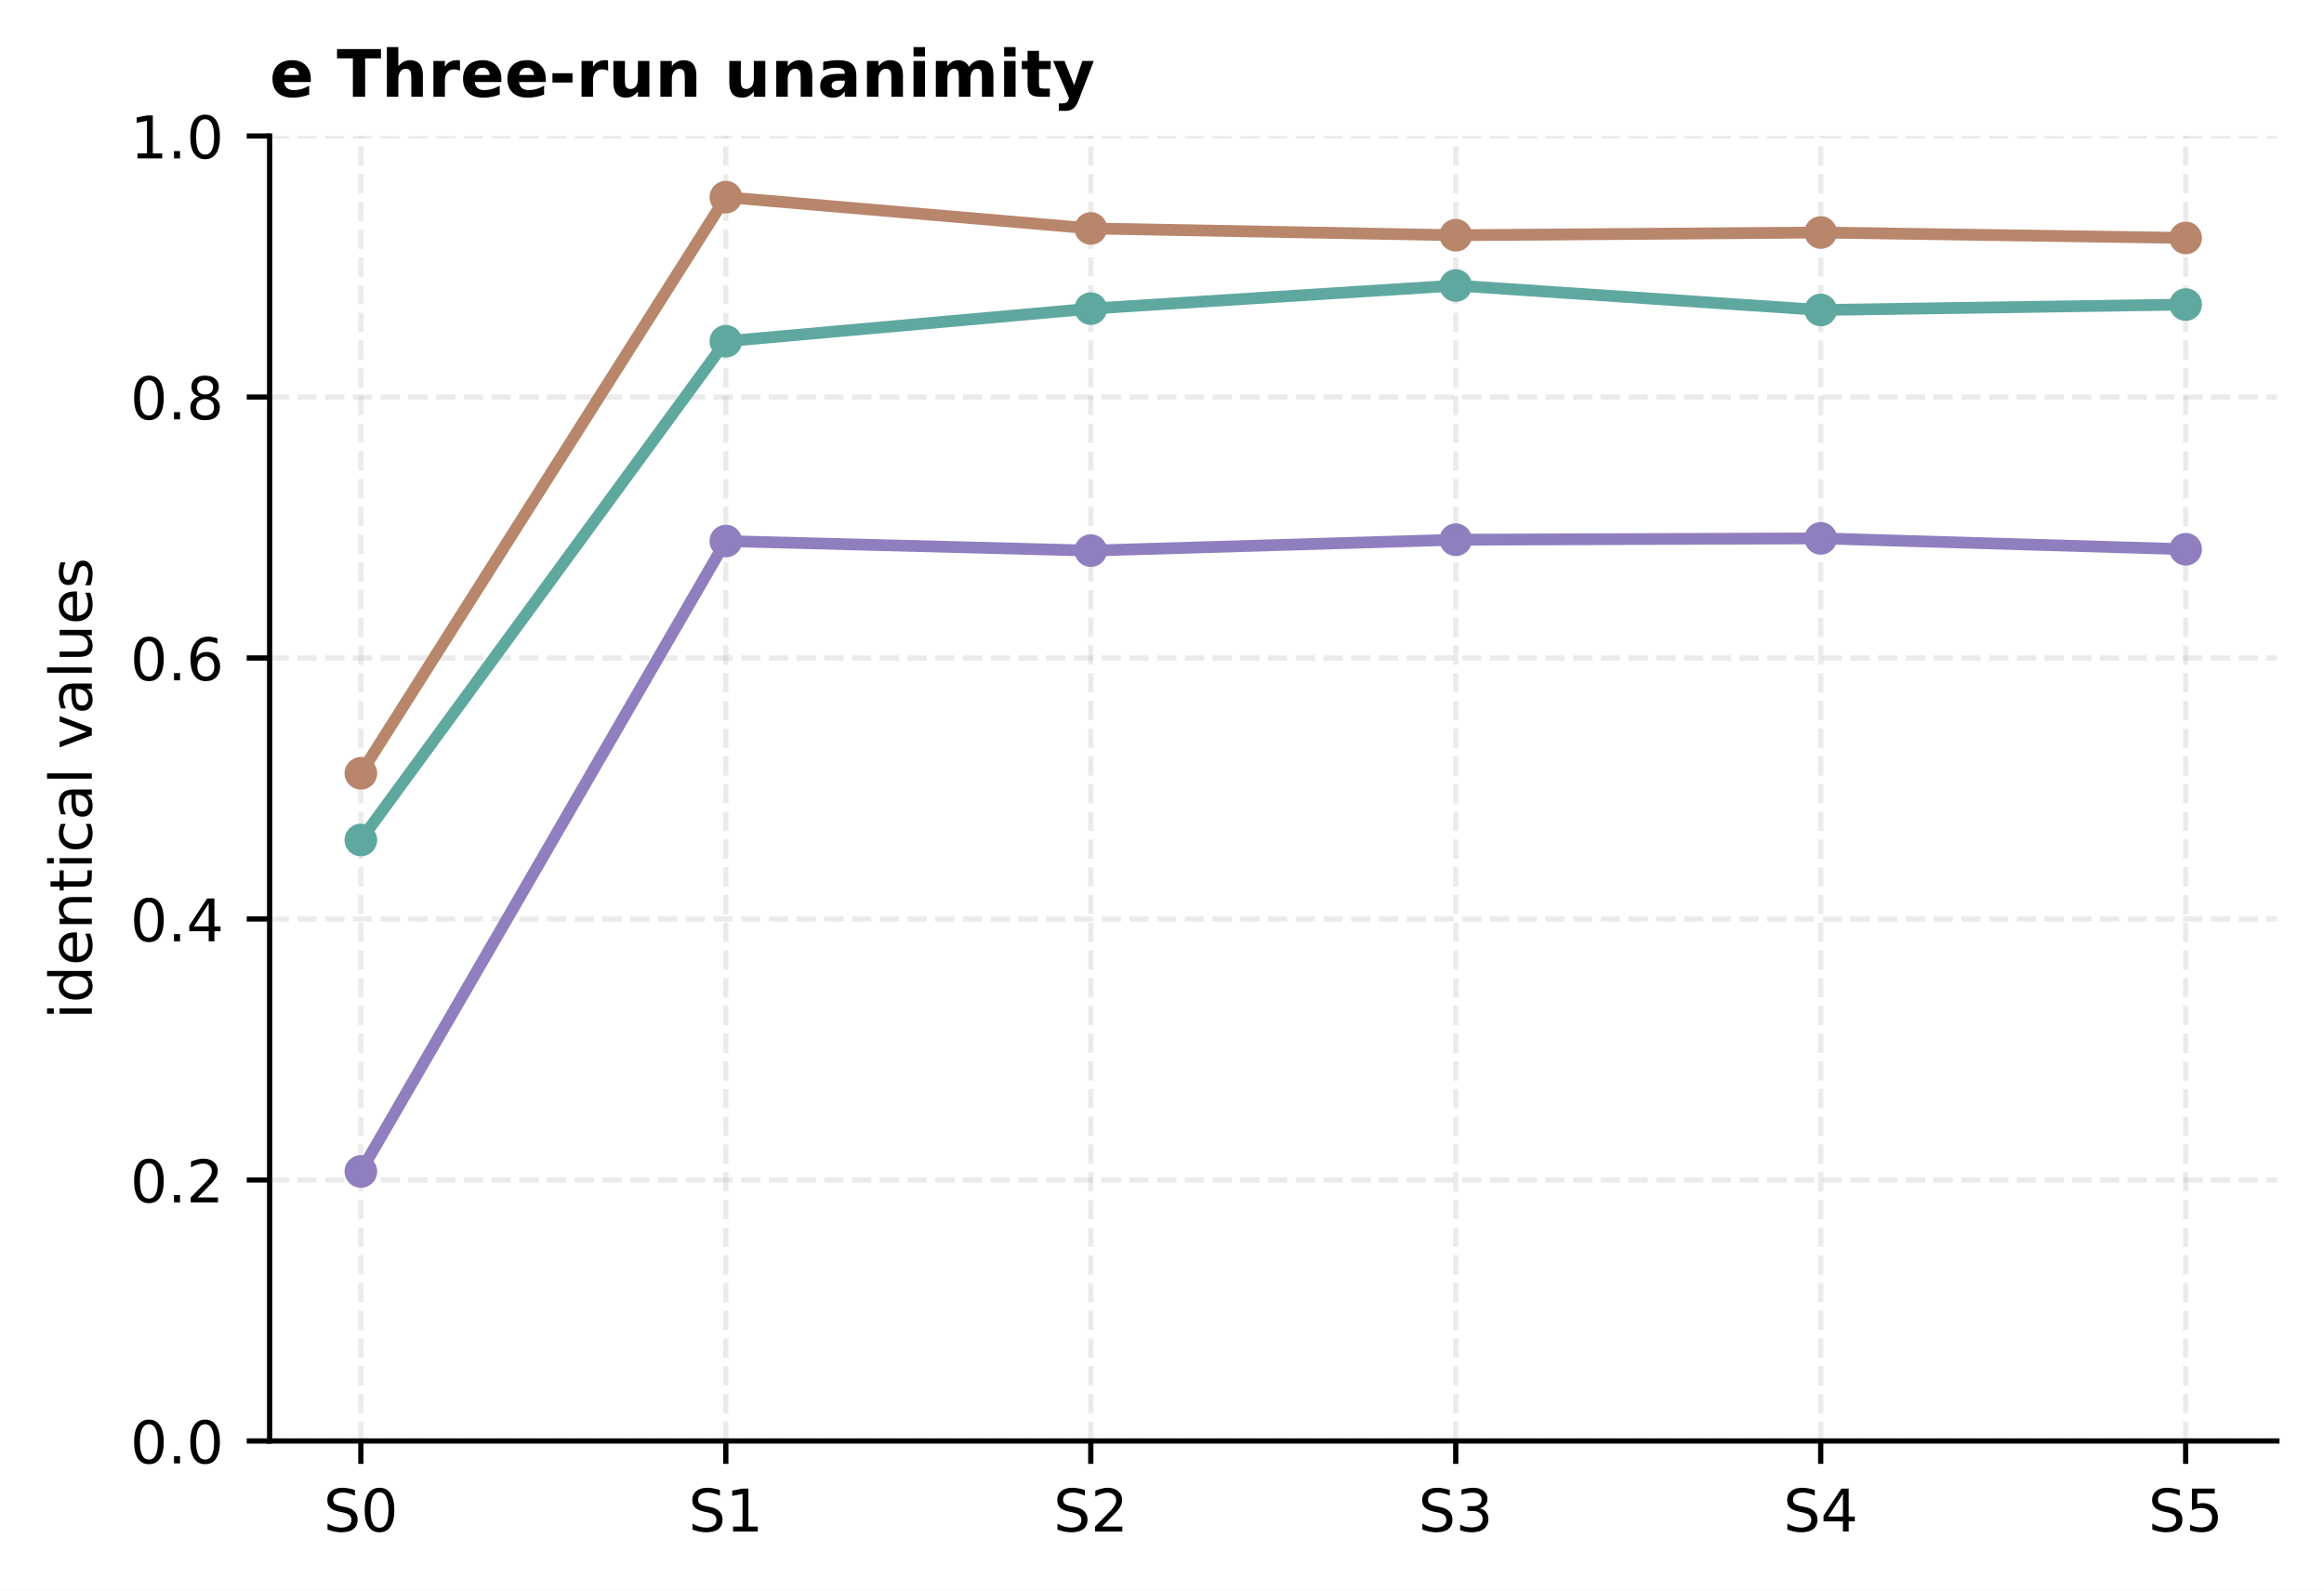
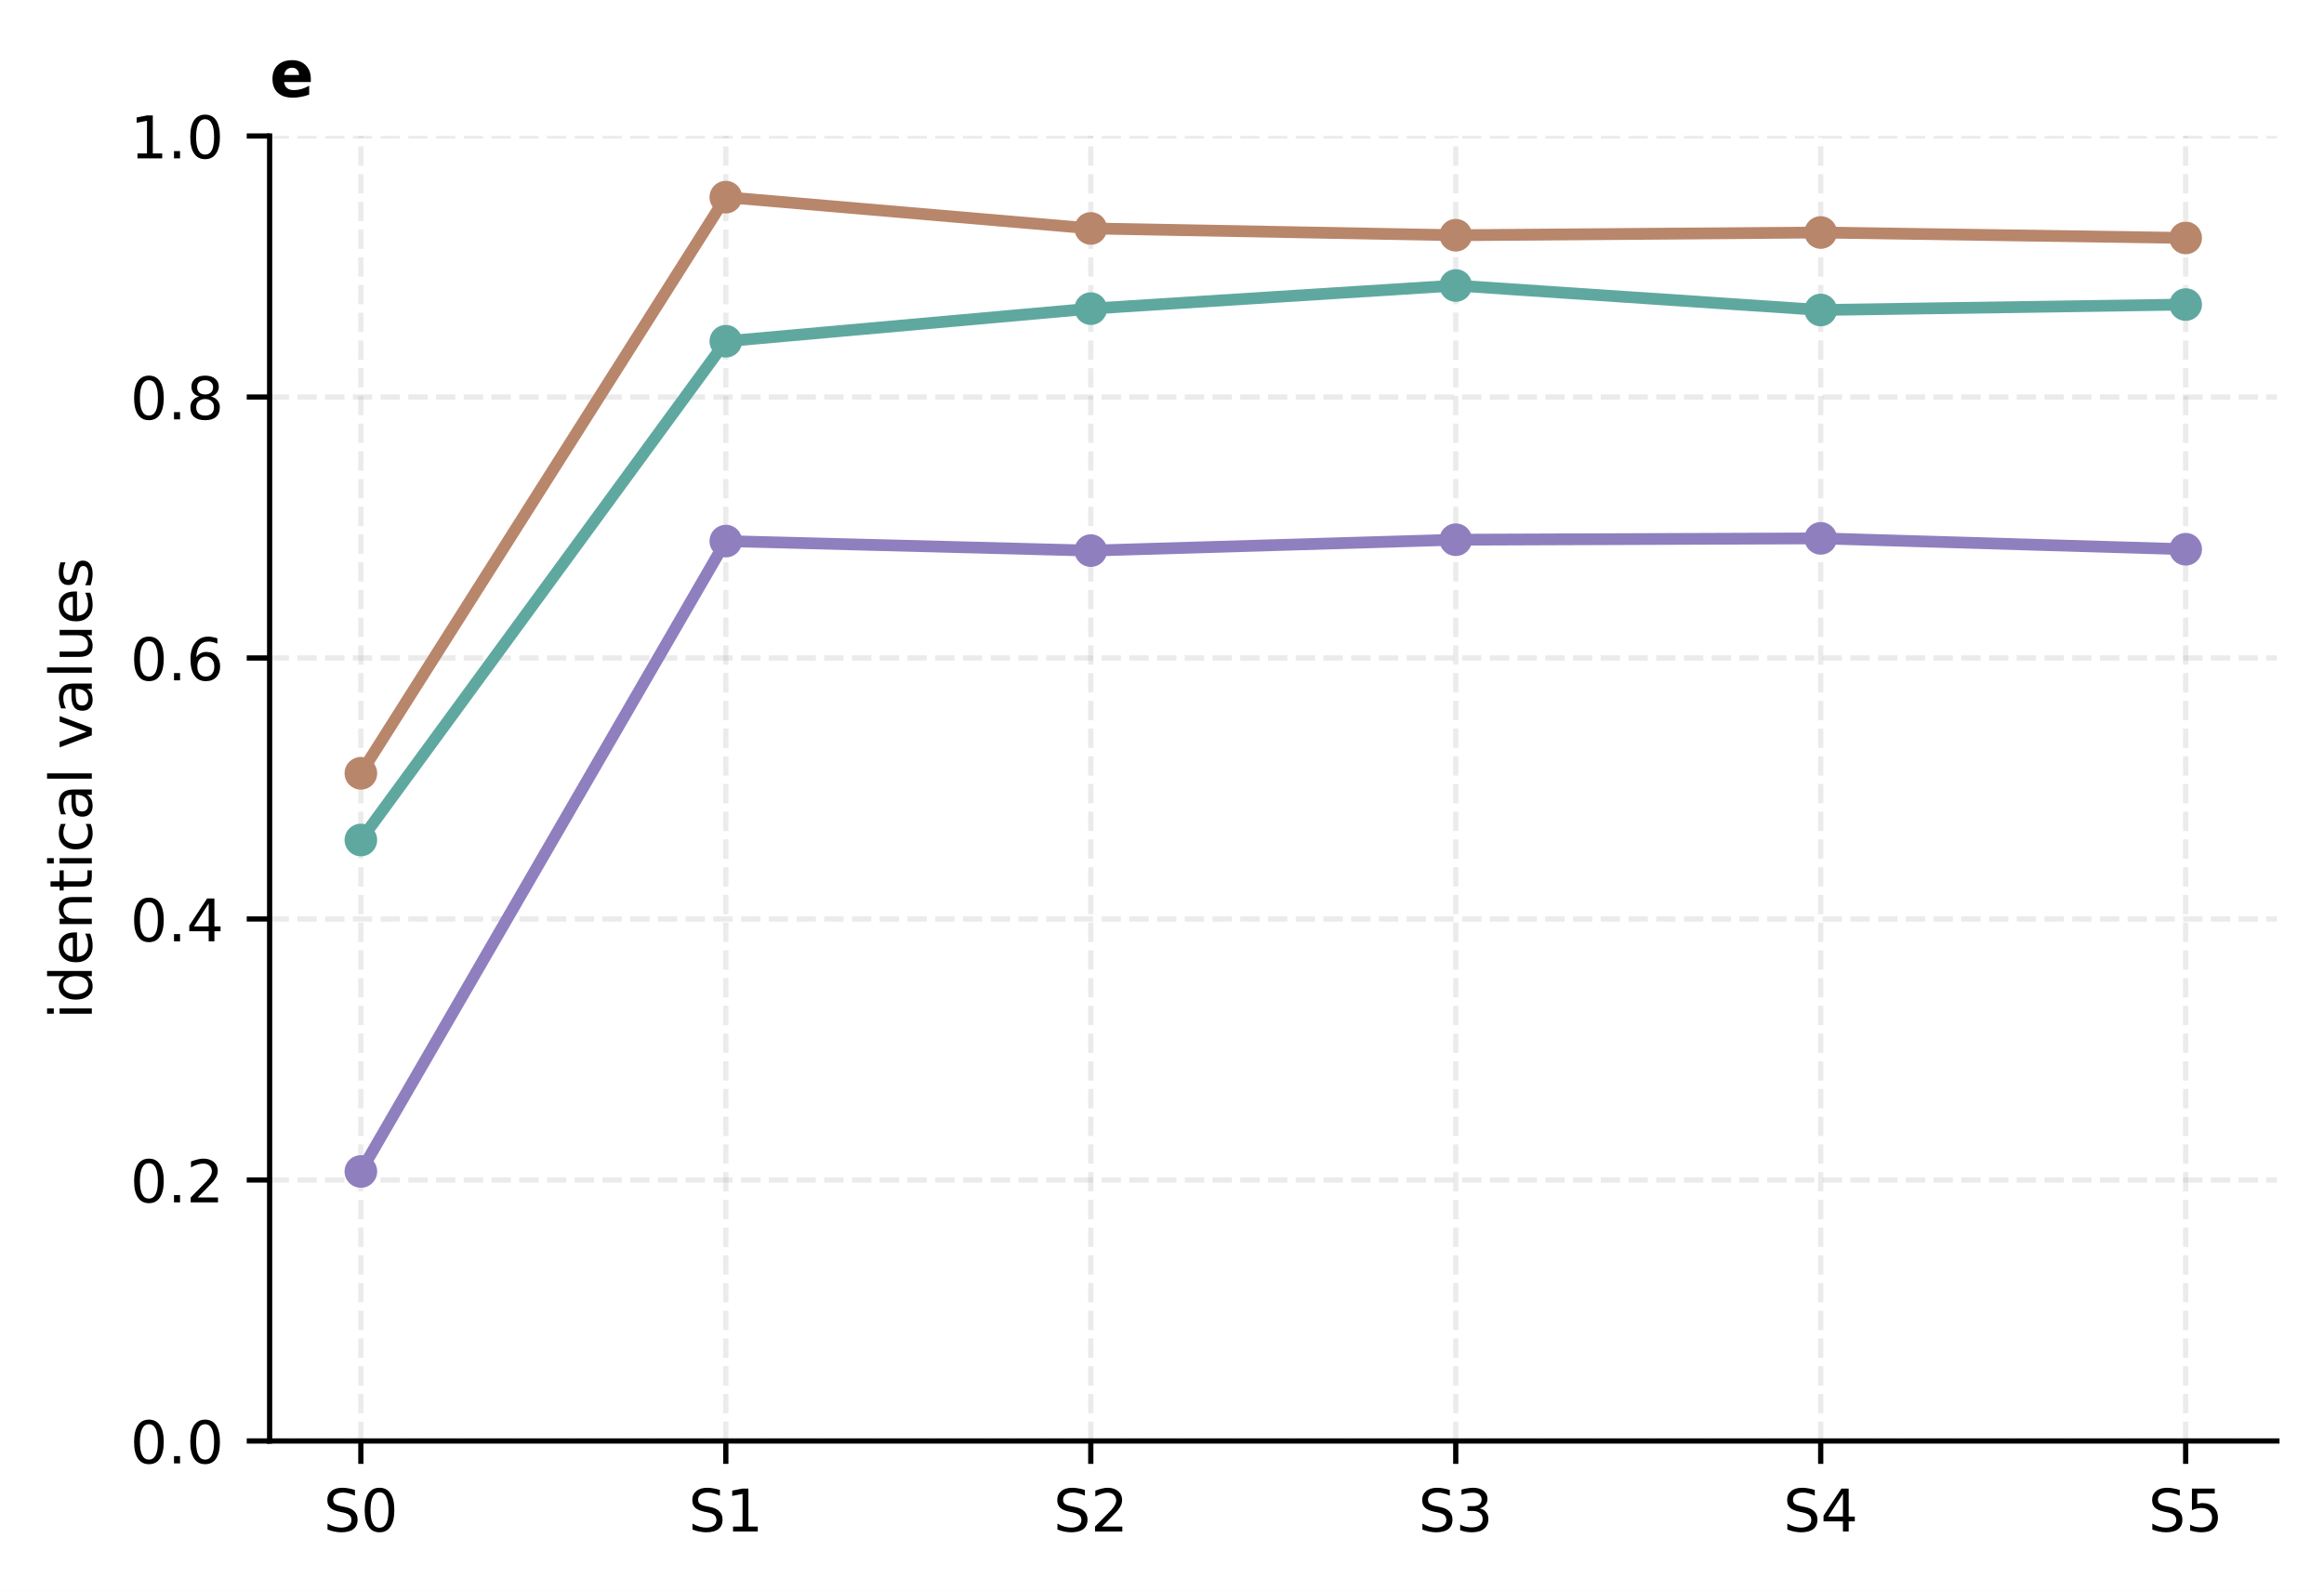
<svg xmlns="http://www.w3.org/2000/svg" xmlns:xlink="http://www.w3.org/1999/xlink" width="355.323pt" height="243.293pt" viewBox="0 0 355.323 243.293" version="1.1">
  <defs>
    <style type="text/css">*{stroke-linejoin: round; stroke-linecap: butt}</style>
  </defs>
  <g id="figure_1">
    <g id="patch_1">
      <path d="M 0 243.293  L 355.323 243.293  L 355.323 0  L 0 0  z " style="fill: #ffffff" />
    </g>
    <g id="axes_1">
      <g id="patch_2">
        <path d="M 41.223 220.382  L 348.123 220.382  L 348.123 20.798  L 41.223 20.798  z " style="fill: #ffffff" />
      </g>
      <g id="matplotlib.axis_1">
        <g id="xtick_1">
          <g id="line2d_1">
-             <path d="M 55.173 220.382  L 55.173 20.798  " clip-path="url(#pbb6ac8109d)" style="fill: none; stroke-dasharray: 2.96,1.28; stroke-dashoffset: 0; stroke: #b0b0b0; stroke-opacity: 0.25; stroke-width: 0.8" />
+             <path d="M 55.173 220.382  L 55.173 20.798  " clip-path="url(#pb6bb2178ef)" style="fill: none; stroke-dasharray: 2.96,1.28; stroke-dashoffset: 0; stroke: #b0b0b0; stroke-opacity: 0.25; stroke-width: 0.8" />
          </g>
          <g id="line2d_2">
            <defs>
-               <path id="m4be44087fb" d="M 0 0  L 0 3.5  " style="stroke: #000000; stroke-width: 0.8" />
+               <path id="m2045e7a2a2" d="M 0 0  L 0 3.5  " style="stroke: #000000; stroke-width: 0.8" />
            </defs>
            <g>
-               <use xlink:href="#m4be44087fb" x="55.173" y="220.382" style="stroke: #000000; stroke-width: 0.8" />
+               <use xlink:href="#m2045e7a2a2" x="55.173" y="220.382" style="stroke: #000000; stroke-width: 0.8" />
            </g>
          </g>
          <g id="text_1">
            <text style="font-size: 9px; font-family: 'DejaVu Sans'; text-anchor: middle" x="55.173" y="234.221" transform="rotate(-0 55.17312 234.221)">S0</text>
          </g>
        </g>
        <g id="xtick_2">
          <g id="line2d_3">
-             <path d="M 110.973 220.382  L 110.973 20.798  " clip-path="url(#pbb6ac8109d)" style="fill: none; stroke-dasharray: 2.96,1.28; stroke-dashoffset: 0; stroke: #b0b0b0; stroke-opacity: 0.25; stroke-width: 0.8" />
+             <path d="M 110.973 220.382  L 110.973 20.798  " clip-path="url(#pb6bb2178ef)" style="fill: none; stroke-dasharray: 2.96,1.28; stroke-dashoffset: 0; stroke: #b0b0b0; stroke-opacity: 0.25; stroke-width: 0.8" />
          </g>
          <g id="line2d_4">
            <g>
-               <use xlink:href="#m4be44087fb" x="110.973" y="220.382" style="stroke: #000000; stroke-width: 0.8" />
+               <use xlink:href="#m2045e7a2a2" x="110.973" y="220.382" style="stroke: #000000; stroke-width: 0.8" />
            </g>
          </g>
          <g id="text_2">
            <text style="font-size: 9px; font-family: 'DejaVu Sans'; text-anchor: middle" x="110.973" y="234.221" transform="rotate(-0 110.9731 234.221)">S1</text>
          </g>
        </g>
        <g id="xtick_3">
          <g id="line2d_5">
-             <path d="M 166.773 220.382  L 166.773 20.798  " clip-path="url(#pbb6ac8109d)" style="fill: none; stroke-dasharray: 2.96,1.28; stroke-dashoffset: 0; stroke: #b0b0b0; stroke-opacity: 0.25; stroke-width: 0.8" />
+             <path d="M 166.773 220.382  L 166.773 20.798  " clip-path="url(#pb6bb2178ef)" style="fill: none; stroke-dasharray: 2.96,1.28; stroke-dashoffset: 0; stroke: #b0b0b0; stroke-opacity: 0.25; stroke-width: 0.8" />
          </g>
          <g id="line2d_6">
            <g>
-               <use xlink:href="#m4be44087fb" x="166.773" y="220.382" style="stroke: #000000; stroke-width: 0.8" />
+               <use xlink:href="#m2045e7a2a2" x="166.773" y="220.382" style="stroke: #000000; stroke-width: 0.8" />
            </g>
          </g>
          <g id="text_3">
            <text style="font-size: 9px; font-family: 'DejaVu Sans'; text-anchor: middle" x="166.773" y="234.221" transform="rotate(-0 166.7731 234.221)">S2</text>
          </g>
        </g>
        <g id="xtick_4">
          <g id="line2d_7">
-             <path d="M 222.573 220.382  L 222.573 20.798  " clip-path="url(#pbb6ac8109d)" style="fill: none; stroke-dasharray: 2.96,1.28; stroke-dashoffset: 0; stroke: #b0b0b0; stroke-opacity: 0.25; stroke-width: 0.8" />
+             <path d="M 222.573 220.382  L 222.573 20.798  " clip-path="url(#pb6bb2178ef)" style="fill: none; stroke-dasharray: 2.96,1.28; stroke-dashoffset: 0; stroke: #b0b0b0; stroke-opacity: 0.25; stroke-width: 0.8" />
          </g>
          <g id="line2d_8">
            <g>
-               <use xlink:href="#m4be44087fb" x="222.573" y="220.382" style="stroke: #000000; stroke-width: 0.8" />
+               <use xlink:href="#m2045e7a2a2" x="222.573" y="220.382" style="stroke: #000000; stroke-width: 0.8" />
            </g>
          </g>
          <g id="text_4">
            <text style="font-size: 9px; font-family: 'DejaVu Sans'; text-anchor: middle" x="222.573" y="234.221" transform="rotate(-0 222.5731 234.221)">S3</text>
          </g>
        </g>
        <g id="xtick_5">
          <g id="line2d_9">
-             <path d="M 278.373 220.382  L 278.373 20.798  " clip-path="url(#pbb6ac8109d)" style="fill: none; stroke-dasharray: 2.96,1.28; stroke-dashoffset: 0; stroke: #b0b0b0; stroke-opacity: 0.25; stroke-width: 0.8" />
+             <path d="M 278.373 220.382  L 278.373 20.798  " clip-path="url(#pb6bb2178ef)" style="fill: none; stroke-dasharray: 2.96,1.28; stroke-dashoffset: 0; stroke: #b0b0b0; stroke-opacity: 0.25; stroke-width: 0.8" />
          </g>
          <g id="line2d_10">
            <g>
-               <use xlink:href="#m4be44087fb" x="278.373" y="220.382" style="stroke: #000000; stroke-width: 0.8" />
+               <use xlink:href="#m2045e7a2a2" x="278.373" y="220.382" style="stroke: #000000; stroke-width: 0.8" />
            </g>
          </g>
          <g id="text_5">
            <text style="font-size: 9px; font-family: 'DejaVu Sans'; text-anchor: middle" x="278.373" y="234.221" transform="rotate(-0 278.3731 234.221)">S4</text>
          </g>
        </g>
        <g id="xtick_6">
          <g id="line2d_11">
-             <path d="M 334.173 220.382  L 334.173 20.798  " clip-path="url(#pbb6ac8109d)" style="fill: none; stroke-dasharray: 2.96,1.28; stroke-dashoffset: 0; stroke: #b0b0b0; stroke-opacity: 0.25; stroke-width: 0.8" />
+             <path d="M 334.173 220.382  L 334.173 20.798  " clip-path="url(#pb6bb2178ef)" style="fill: none; stroke-dasharray: 2.96,1.28; stroke-dashoffset: 0; stroke: #b0b0b0; stroke-opacity: 0.25; stroke-width: 0.8" />
          </g>
          <g id="line2d_12">
            <g>
-               <use xlink:href="#m4be44087fb" x="334.173" y="220.382" style="stroke: #000000; stroke-width: 0.8" />
+               <use xlink:href="#m2045e7a2a2" x="334.173" y="220.382" style="stroke: #000000; stroke-width: 0.8" />
            </g>
          </g>
          <g id="text_6">
            <text style="font-size: 9px; font-family: 'DejaVu Sans'; text-anchor: middle" x="334.173" y="234.221" transform="rotate(-0 334.1731 234.221)">S5</text>
          </g>
        </g>
      </g>
      <g id="matplotlib.axis_2">
        <g id="ytick_1">
          <g id="line2d_13">
-             <path d="M 41.223 220.382  L 348.123 220.382  " clip-path="url(#pbb6ac8109d)" style="fill: none; stroke-dasharray: 2.96,1.28; stroke-dashoffset: 0; stroke: #b0b0b0; stroke-opacity: 0.25; stroke-width: 0.8" />
+             <path d="M 41.223 220.382  L 348.123 220.382  " clip-path="url(#pb6bb2178ef)" style="fill: none; stroke-dasharray: 2.96,1.28; stroke-dashoffset: 0; stroke: #b0b0b0; stroke-opacity: 0.25; stroke-width: 0.8" />
          </g>
          <g id="line2d_14">
            <defs>
-               <path id="m33cc1f8ecf" d="M 0 0  L -3.5 0  " style="stroke: #000000; stroke-width: 0.8" />
+               <path id="m650fde078b" d="M 0 0  L -3.5 0  " style="stroke: #000000; stroke-width: 0.8" />
            </defs>
            <g>
-               <use xlink:href="#m33cc1f8ecf" x="41.223" y="220.382" style="stroke: #000000; stroke-width: 0.8" />
+               <use xlink:href="#m650fde078b" x="41.223" y="220.382" style="stroke: #000000; stroke-width: 0.8" />
            </g>
          </g>
          <g id="text_7">
            <text style="font-size: 9px; font-family: 'DejaVu Sans'; text-anchor: end" x="34.223" y="223.802" transform="rotate(-0 34.22313 223.8017)">0.0</text>
          </g>
        </g>
        <g id="ytick_2">
          <g id="line2d_15">
-             <path d="M 41.223 180.466  L 348.123 180.466  " clip-path="url(#pbb6ac8109d)" style="fill: none; stroke-dasharray: 2.96,1.28; stroke-dashoffset: 0; stroke: #b0b0b0; stroke-opacity: 0.25; stroke-width: 0.8" />
+             <path d="M 41.223 180.466  L 348.123 180.466  " clip-path="url(#pb6bb2178ef)" style="fill: none; stroke-dasharray: 2.96,1.28; stroke-dashoffset: 0; stroke: #b0b0b0; stroke-opacity: 0.25; stroke-width: 0.8" />
          </g>
          <g id="line2d_16">
            <g>
-               <use xlink:href="#m33cc1f8ecf" x="41.223" y="180.466" style="stroke: #000000; stroke-width: 0.8" />
+               <use xlink:href="#m650fde078b" x="41.223" y="180.466" style="stroke: #000000; stroke-width: 0.8" />
            </g>
          </g>
          <g id="text_8">
            <text style="font-size: 9px; font-family: 'DejaVu Sans'; text-anchor: end" x="34.223" y="183.885" transform="rotate(-0 34.22313 183.8849)">0.2</text>
          </g>
        </g>
        <g id="ytick_3">
          <g id="line2d_17">
-             <path d="M 41.223 140.549  L 348.123 140.549  " clip-path="url(#pbb6ac8109d)" style="fill: none; stroke-dasharray: 2.96,1.28; stroke-dashoffset: 0; stroke: #b0b0b0; stroke-opacity: 0.25; stroke-width: 0.8" />
+             <path d="M 41.223 140.549  L 348.123 140.549  " clip-path="url(#pb6bb2178ef)" style="fill: none; stroke-dasharray: 2.96,1.28; stroke-dashoffset: 0; stroke: #b0b0b0; stroke-opacity: 0.25; stroke-width: 0.8" />
          </g>
          <g id="line2d_18">
            <g>
-               <use xlink:href="#m33cc1f8ecf" x="41.223" y="140.549" style="stroke: #000000; stroke-width: 0.8" />
+               <use xlink:href="#m650fde078b" x="41.223" y="140.549" style="stroke: #000000; stroke-width: 0.8" />
            </g>
          </g>
          <g id="text_9">
            <text style="font-size: 9px; font-family: 'DejaVu Sans'; text-anchor: end" x="34.223" y="143.968" transform="rotate(-0 34.22313 143.9681)">0.4</text>
          </g>
        </g>
        <g id="ytick_4">
          <g id="line2d_19">
-             <path d="M 41.223 100.632  L 348.123 100.632  " clip-path="url(#pbb6ac8109d)" style="fill: none; stroke-dasharray: 2.96,1.28; stroke-dashoffset: 0; stroke: #b0b0b0; stroke-opacity: 0.25; stroke-width: 0.8" />
+             <path d="M 41.223 100.632  L 348.123 100.632  " clip-path="url(#pb6bb2178ef)" style="fill: none; stroke-dasharray: 2.96,1.28; stroke-dashoffset: 0; stroke: #b0b0b0; stroke-opacity: 0.25; stroke-width: 0.8" />
          </g>
          <g id="line2d_20">
            <g>
-               <use xlink:href="#m33cc1f8ecf" x="41.223" y="100.632" style="stroke: #000000; stroke-width: 0.8" />
+               <use xlink:href="#m650fde078b" x="41.223" y="100.632" style="stroke: #000000; stroke-width: 0.8" />
            </g>
          </g>
          <g id="text_10">
            <text style="font-size: 9px; font-family: 'DejaVu Sans'; text-anchor: end" x="34.223" y="104.051" transform="rotate(-0 34.22313 104.0513)">0.6</text>
          </g>
        </g>
        <g id="ytick_5">
          <g id="line2d_21">
-             <path d="M 41.223 60.715  L 348.123 60.715  " clip-path="url(#pbb6ac8109d)" style="fill: none; stroke-dasharray: 2.96,1.28; stroke-dashoffset: 0; stroke: #b0b0b0; stroke-opacity: 0.25; stroke-width: 0.8" />
+             <path d="M 41.223 60.715  L 348.123 60.715  " clip-path="url(#pb6bb2178ef)" style="fill: none; stroke-dasharray: 2.96,1.28; stroke-dashoffset: 0; stroke: #b0b0b0; stroke-opacity: 0.25; stroke-width: 0.8" />
          </g>
          <g id="line2d_22">
            <g>
-               <use xlink:href="#m33cc1f8ecf" x="41.223" y="60.715" style="stroke: #000000; stroke-width: 0.8" />
+               <use xlink:href="#m650fde078b" x="41.223" y="60.715" style="stroke: #000000; stroke-width: 0.8" />
            </g>
          </g>
          <g id="text_11">
            <text style="font-size: 9px; font-family: 'DejaVu Sans'; text-anchor: end" x="34.223" y="64.135" transform="rotate(-0 34.22313 64.13453)">0.8</text>
          </g>
        </g>
        <g id="ytick_6">
          <g id="line2d_23">
-             <path d="M 41.223 20.798  L 348.123 20.798  " clip-path="url(#pbb6ac8109d)" style="fill: none; stroke-dasharray: 2.96,1.28; stroke-dashoffset: 0; stroke: #b0b0b0; stroke-opacity: 0.25; stroke-width: 0.8" />
+             <path d="M 41.223 20.798  L 348.123 20.798  " clip-path="url(#pb6bb2178ef)" style="fill: none; stroke-dasharray: 2.96,1.28; stroke-dashoffset: 0; stroke: #b0b0b0; stroke-opacity: 0.25; stroke-width: 0.8" />
          </g>
          <g id="line2d_24">
            <g>
-               <use xlink:href="#m33cc1f8ecf" x="41.223" y="20.798" style="stroke: #000000; stroke-width: 0.8" />
+               <use xlink:href="#m650fde078b" x="41.223" y="20.798" style="stroke: #000000; stroke-width: 0.8" />
            </g>
          </g>
          <g id="text_12">
            <text style="font-size: 9px; font-family: 'DejaVu Sans'; text-anchor: end" x="34.223" y="24.218" transform="rotate(-0 34.22313 24.21773)">1.0</text>
          </g>
        </g>
        <g id="text_13">
          <text style="font-size: 9px; font-family: 'DejaVu Sans'; text-anchor: middle" x="14.039" y="120.59" transform="rotate(-90 14.03859 120.5904)">identical values</text>
        </g>
      </g>
      <g id="line2d_25">
-         <path d="M 55.173 179.164  L 110.973 82.753  L 166.773 84.208  L 222.573 82.545  L 278.373 82.337  L 334.173 84  " clip-path="url(#pbb6ac8109d)" style="fill: none; stroke: #8f7fbf; stroke-width: 1.8; stroke-linecap: square" />
+         <path d="M 55.173 179.164  L 110.973 82.753  L 166.773 84.208  L 222.573 82.545  L 278.373 82.337  L 334.173 84  " clip-path="url(#pb6bb2178ef)" style="fill: none; stroke: #8f7fbf; stroke-width: 1.8; stroke-linecap: square" />
        <defs>
-           <path id="m6385db3f75" d="M 0 2  C 0.53 2 1.039 1.789 1.414 1.414  C 1.789 1.039 2 0.53 2 0  C 2 -0.53 1.789 -1.039 1.414 -1.414  C 1.039 -1.789 0.53 -2 0 -2  C -0.53 -2 -1.039 -1.789 -1.414 -1.414  C -1.789 -1.039 -2 -0.53 -2 0  C -2 0.53 -1.789 1.039 -1.414 1.414  C -1.039 1.789 -0.53 2 0 2  z " style="stroke: #8f7fbf" />
+           <path id="mab9af110e0" d="M 0 2  C 0.53 2 1.039 1.789 1.414 1.414  C 1.789 1.039 2 0.53 2 0  C 2 -0.53 1.789 -1.039 1.414 -1.414  C 1.039 -1.789 0.53 -2 0 -2  C -0.53 -2 -1.039 -1.789 -1.414 -1.414  C -1.789 -1.039 -2 -0.53 -2 0  C -2 0.53 -1.789 1.039 -1.414 1.414  C -1.039 1.789 -0.53 2 0 2  z " style="stroke: #8f7fbf" />
        </defs>
-         <g clip-path="url(#pbb6ac8109d)">
-           <use xlink:href="#m6385db3f75" x="55.173" y="179.164" style="fill: #8f7fbf; stroke: #8f7fbf" />
-           <use xlink:href="#m6385db3f75" x="110.973" y="82.753" style="fill: #8f7fbf; stroke: #8f7fbf" />
-           <use xlink:href="#m6385db3f75" x="166.773" y="84.208" style="fill: #8f7fbf; stroke: #8f7fbf" />
-           <use xlink:href="#m6385db3f75" x="222.573" y="82.545" style="fill: #8f7fbf; stroke: #8f7fbf" />
-           <use xlink:href="#m6385db3f75" x="278.373" y="82.337" style="fill: #8f7fbf; stroke: #8f7fbf" />
-           <use xlink:href="#m6385db3f75" x="334.173" y="84" style="fill: #8f7fbf; stroke: #8f7fbf" />
+         <g clip-path="url(#pb6bb2178ef)">
+           <use xlink:href="#mab9af110e0" x="55.173" y="179.164" style="fill: #8f7fbf; stroke: #8f7fbf" />
+           <use xlink:href="#mab9af110e0" x="110.973" y="82.753" style="fill: #8f7fbf; stroke: #8f7fbf" />
+           <use xlink:href="#mab9af110e0" x="166.773" y="84.208" style="fill: #8f7fbf; stroke: #8f7fbf" />
+           <use xlink:href="#mab9af110e0" x="222.573" y="82.545" style="fill: #8f7fbf; stroke: #8f7fbf" />
+           <use xlink:href="#mab9af110e0" x="278.373" y="82.337" style="fill: #8f7fbf; stroke: #8f7fbf" />
+           <use xlink:href="#mab9af110e0" x="334.173" y="84" style="fill: #8f7fbf; stroke: #8f7fbf" />
        </g>
      </g>
      <g id="line2d_26">
-         <path d="M 55.173 128.469  L 110.973 52.191  L 166.773 47.202  L 222.573 43.667  L 278.373 47.41  L 334.173 46.578  " clip-path="url(#pbb6ac8109d)" style="fill: none; stroke: #5fa8a0; stroke-width: 1.8; stroke-linecap: square" />
+         <path d="M 55.173 128.469  L 110.973 52.191  L 166.773 47.202  L 222.573 43.667  L 278.373 47.41  L 334.173 46.578  " clip-path="url(#pb6bb2178ef)" style="fill: none; stroke: #5fa8a0; stroke-width: 1.8; stroke-linecap: square" />
        <defs>
-           <path id="md5dd39c591" d="M 0 2  C 0.53 2 1.039 1.789 1.414 1.414  C 1.789 1.039 2 0.53 2 0  C 2 -0.53 1.789 -1.039 1.414 -1.414  C 1.039 -1.789 0.53 -2 0 -2  C -0.53 -2 -1.039 -1.789 -1.414 -1.414  C -1.789 -1.039 -2 -0.53 -2 0  C -2 0.53 -1.789 1.039 -1.414 1.414  C -1.039 1.789 -0.53 2 0 2  z " style="stroke: #5fa8a0" />
+           <path id="m41f97e6e11" d="M 0 2  C 0.53 2 1.039 1.789 1.414 1.414  C 1.789 1.039 2 0.53 2 0  C 2 -0.53 1.789 -1.039 1.414 -1.414  C 1.039 -1.789 0.53 -2 0 -2  C -0.53 -2 -1.039 -1.789 -1.414 -1.414  C -1.789 -1.039 -2 -0.53 -2 0  C -2 0.53 -1.789 1.039 -1.414 1.414  C -1.039 1.789 -0.53 2 0 2  z " style="stroke: #5fa8a0" />
        </defs>
-         <g clip-path="url(#pbb6ac8109d)">
-           <use xlink:href="#md5dd39c591" x="55.173" y="128.469" style="fill: #5fa8a0; stroke: #5fa8a0" />
-           <use xlink:href="#md5dd39c591" x="110.973" y="52.191" style="fill: #5fa8a0; stroke: #5fa8a0" />
-           <use xlink:href="#md5dd39c591" x="166.773" y="47.202" style="fill: #5fa8a0; stroke: #5fa8a0" />
-           <use xlink:href="#md5dd39c591" x="222.573" y="43.667" style="fill: #5fa8a0; stroke: #5fa8a0" />
-           <use xlink:href="#md5dd39c591" x="278.373" y="47.41" style="fill: #5fa8a0; stroke: #5fa8a0" />
-           <use xlink:href="#md5dd39c591" x="334.173" y="46.578" style="fill: #5fa8a0; stroke: #5fa8a0" />
+         <g clip-path="url(#pb6bb2178ef)">
+           <use xlink:href="#m41f97e6e11" x="55.173" y="128.469" style="fill: #5fa8a0; stroke: #5fa8a0" />
+           <use xlink:href="#m41f97e6e11" x="110.973" y="52.191" style="fill: #5fa8a0; stroke: #5fa8a0" />
+           <use xlink:href="#m41f97e6e11" x="166.773" y="47.202" style="fill: #5fa8a0; stroke: #5fa8a0" />
+           <use xlink:href="#m41f97e6e11" x="222.573" y="43.667" style="fill: #5fa8a0; stroke: #5fa8a0" />
+           <use xlink:href="#m41f97e6e11" x="278.373" y="47.41" style="fill: #5fa8a0; stroke: #5fa8a0" />
+           <use xlink:href="#m41f97e6e11" x="334.173" y="46.578" style="fill: #5fa8a0; stroke: #5fa8a0" />
        </g>
      </g>
      <g id="line2d_27">
-         <path d="M 55.173 118.27  L 110.973 30.154  L 166.773 34.936  L 222.573 35.975  L 278.373 35.559  L 334.173 36.391  " clip-path="url(#pbb6ac8109d)" style="fill: none; stroke: #b8866b; stroke-width: 1.8; stroke-linecap: square" />
+         <path d="M 55.173 118.27  L 110.973 30.154  L 166.773 34.936  L 222.573 35.975  L 278.373 35.559  L 334.173 36.391  " clip-path="url(#pb6bb2178ef)" style="fill: none; stroke: #b8866b; stroke-width: 1.8; stroke-linecap: square" />
        <defs>
-           <path id="m62f4c8697c" d="M 0 2  C 0.53 2 1.039 1.789 1.414 1.414  C 1.789 1.039 2 0.53 2 0  C 2 -0.53 1.789 -1.039 1.414 -1.414  C 1.039 -1.789 0.53 -2 0 -2  C -0.53 -2 -1.039 -1.789 -1.414 -1.414  C -1.789 -1.039 -2 -0.53 -2 0  C -2 0.53 -1.789 1.039 -1.414 1.414  C -1.039 1.789 -0.53 2 0 2  z " style="stroke: #b8866b" />
+           <path id="m795f27c819" d="M 0 2  C 0.53 2 1.039 1.789 1.414 1.414  C 1.789 1.039 2 0.53 2 0  C 2 -0.53 1.789 -1.039 1.414 -1.414  C 1.039 -1.789 0.53 -2 0 -2  C -0.53 -2 -1.039 -1.789 -1.414 -1.414  C -1.789 -1.039 -2 -0.53 -2 0  C -2 0.53 -1.789 1.039 -1.414 1.414  C -1.039 1.789 -0.53 2 0 2  z " style="stroke: #b8866b" />
        </defs>
-         <g clip-path="url(#pbb6ac8109d)">
-           <use xlink:href="#m62f4c8697c" x="55.173" y="118.27" style="fill: #b8866b; stroke: #b8866b" />
-           <use xlink:href="#m62f4c8697c" x="110.973" y="30.154" style="fill: #b8866b; stroke: #b8866b" />
-           <use xlink:href="#m62f4c8697c" x="166.773" y="34.936" style="fill: #b8866b; stroke: #b8866b" />
-           <use xlink:href="#m62f4c8697c" x="222.573" y="35.975" style="fill: #b8866b; stroke: #b8866b" />
-           <use xlink:href="#m62f4c8697c" x="278.373" y="35.559" style="fill: #b8866b; stroke: #b8866b" />
-           <use xlink:href="#m62f4c8697c" x="334.173" y="36.391" style="fill: #b8866b; stroke: #b8866b" />
+         <g clip-path="url(#pb6bb2178ef)">
+           <use xlink:href="#m795f27c819" x="55.173" y="118.27" style="fill: #b8866b; stroke: #b8866b" />
+           <use xlink:href="#m795f27c819" x="110.973" y="30.154" style="fill: #b8866b; stroke: #b8866b" />
+           <use xlink:href="#m795f27c819" x="166.773" y="34.936" style="fill: #b8866b; stroke: #b8866b" />
+           <use xlink:href="#m795f27c819" x="222.573" y="35.975" style="fill: #b8866b; stroke: #b8866b" />
+           <use xlink:href="#m795f27c819" x="278.373" y="35.559" style="fill: #b8866b; stroke: #b8866b" />
+           <use xlink:href="#m795f27c819" x="334.173" y="36.391" style="fill: #b8866b; stroke: #b8866b" />
        </g>
      </g>
      <g id="patch_3">
        <path d="M 41.223 220.382  L 41.223 20.798  " style="fill: none; stroke: #000000; stroke-width: 0.8; stroke-linejoin: miter; stroke-linecap: square" />
      </g>
      <g id="patch_4">
        <path d="M 41.223 220.382  L 348.123 220.382  " style="fill: none; stroke: #000000; stroke-width: 0.8; stroke-linejoin: miter; stroke-linecap: square" />
      </g>
      <g id="text_14">
-         <text style="font-weight: 700; font-size: 10px; font-family: 'DejaVu Sans'; text-anchor: start" x="41.223" y="14.798" transform="rotate(-0 41.22313 14.79844)">e  Three-run unanimity</text>
+         <text style="font-weight: 700; font-size: 10px; font-family: 'DejaVu Sans'; text-anchor: start" x="41.223" y="14.798" transform="rotate(-0 41.22313 14.79844)">e</text>
      </g>
    </g>
  </g>
  <defs>
-     <clipPath id="pbb6ac8109d">
+     <clipPath id="pb6bb2178ef">
      <rect x="41.223" y="20.798" width="306.9" height="199.584" />
    </clipPath>
  </defs>
</svg>
